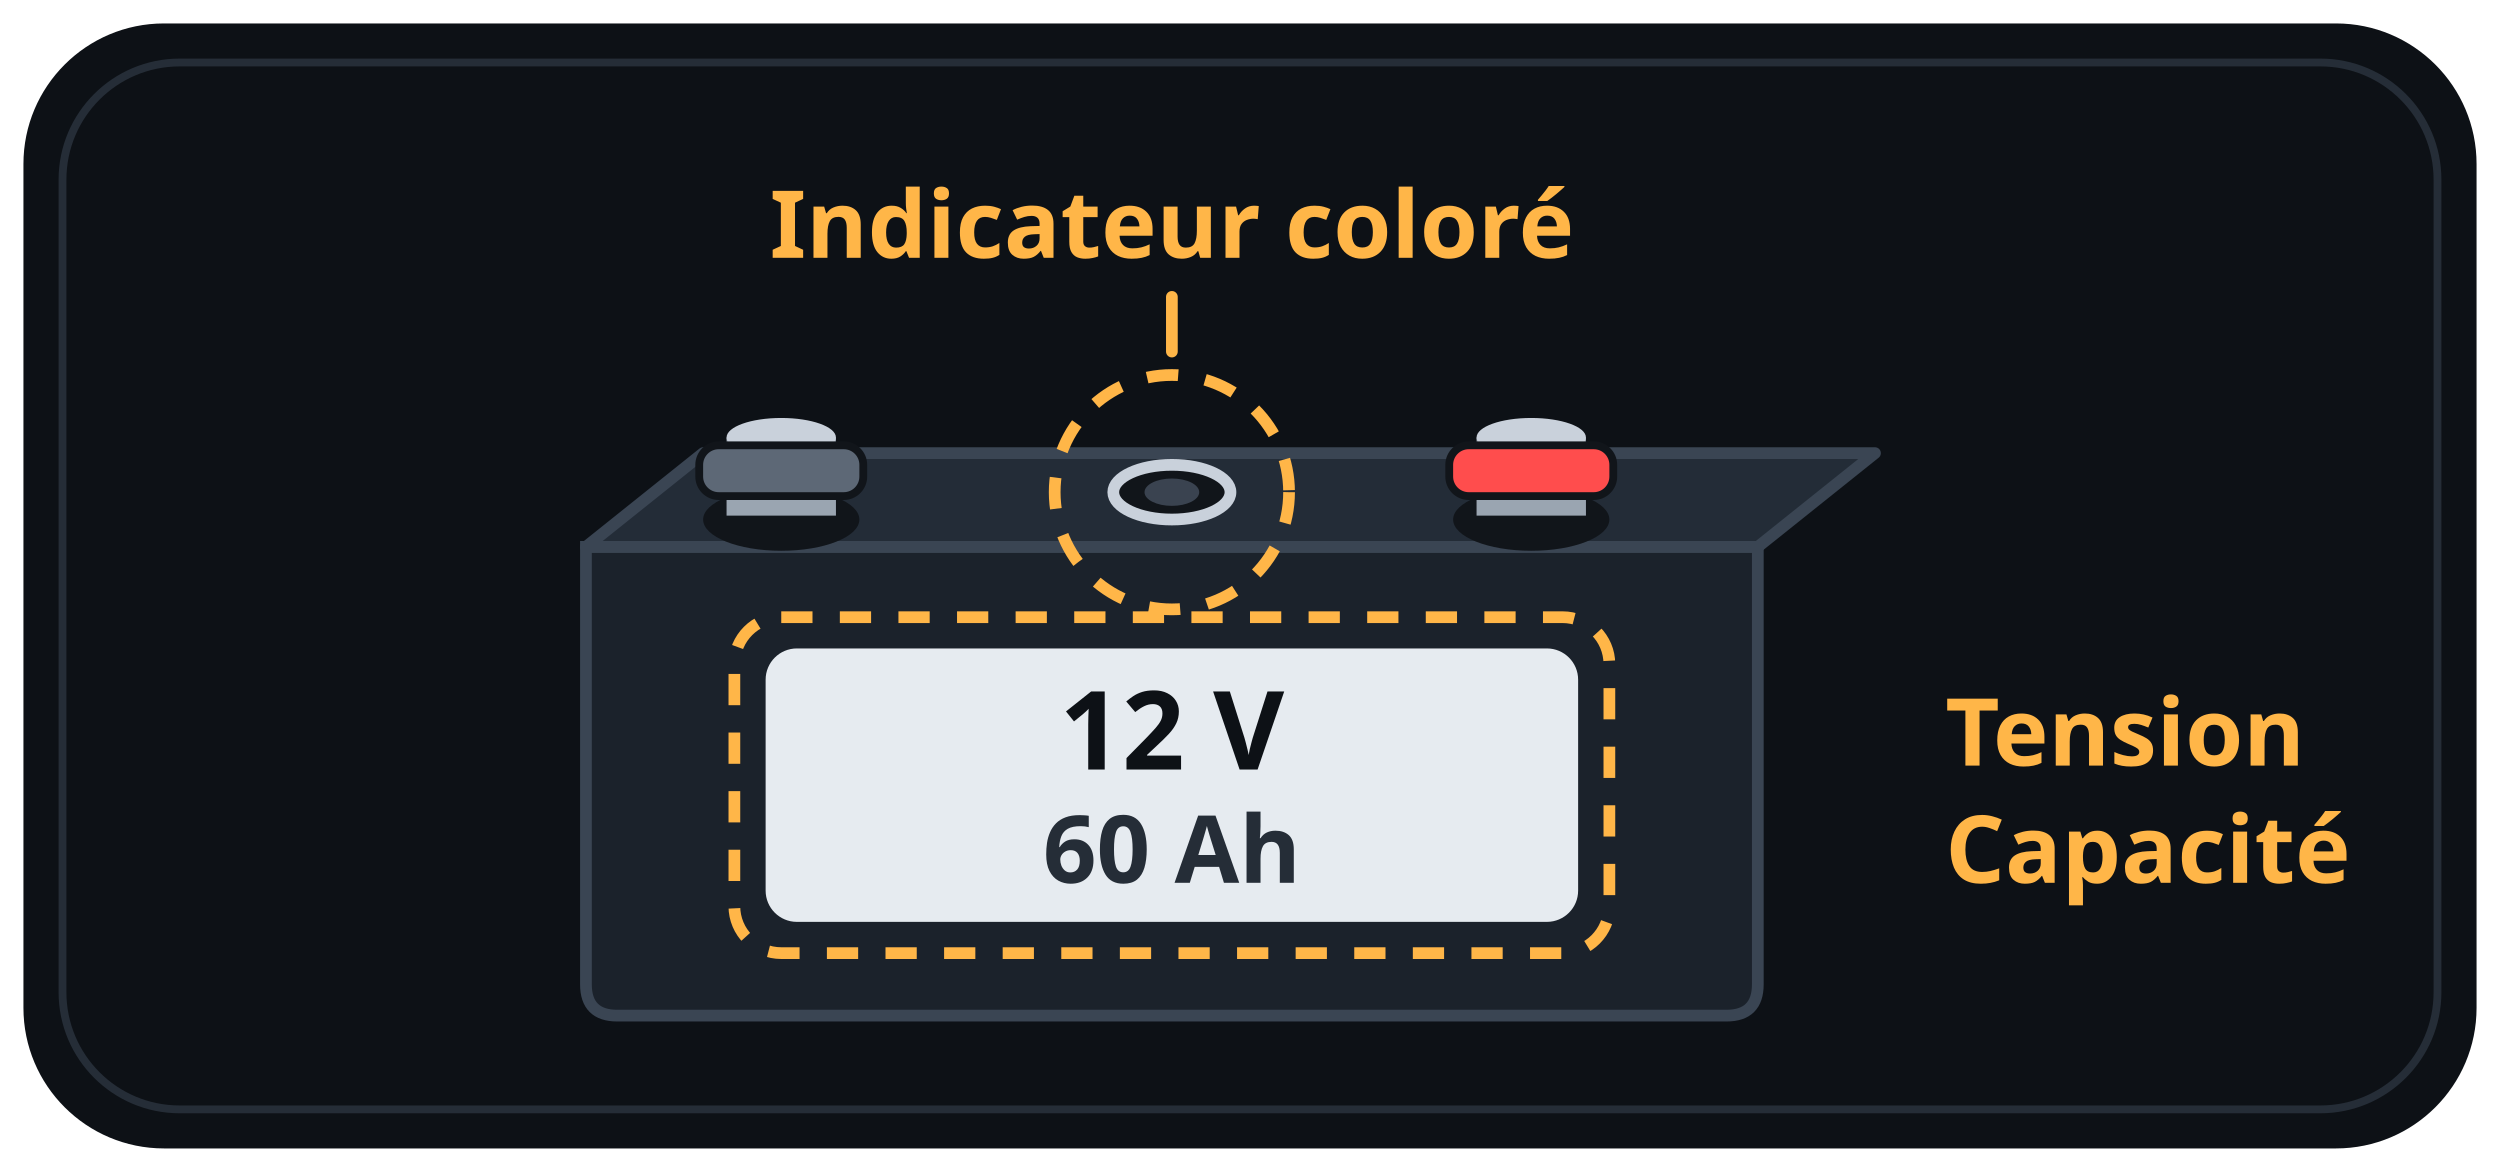
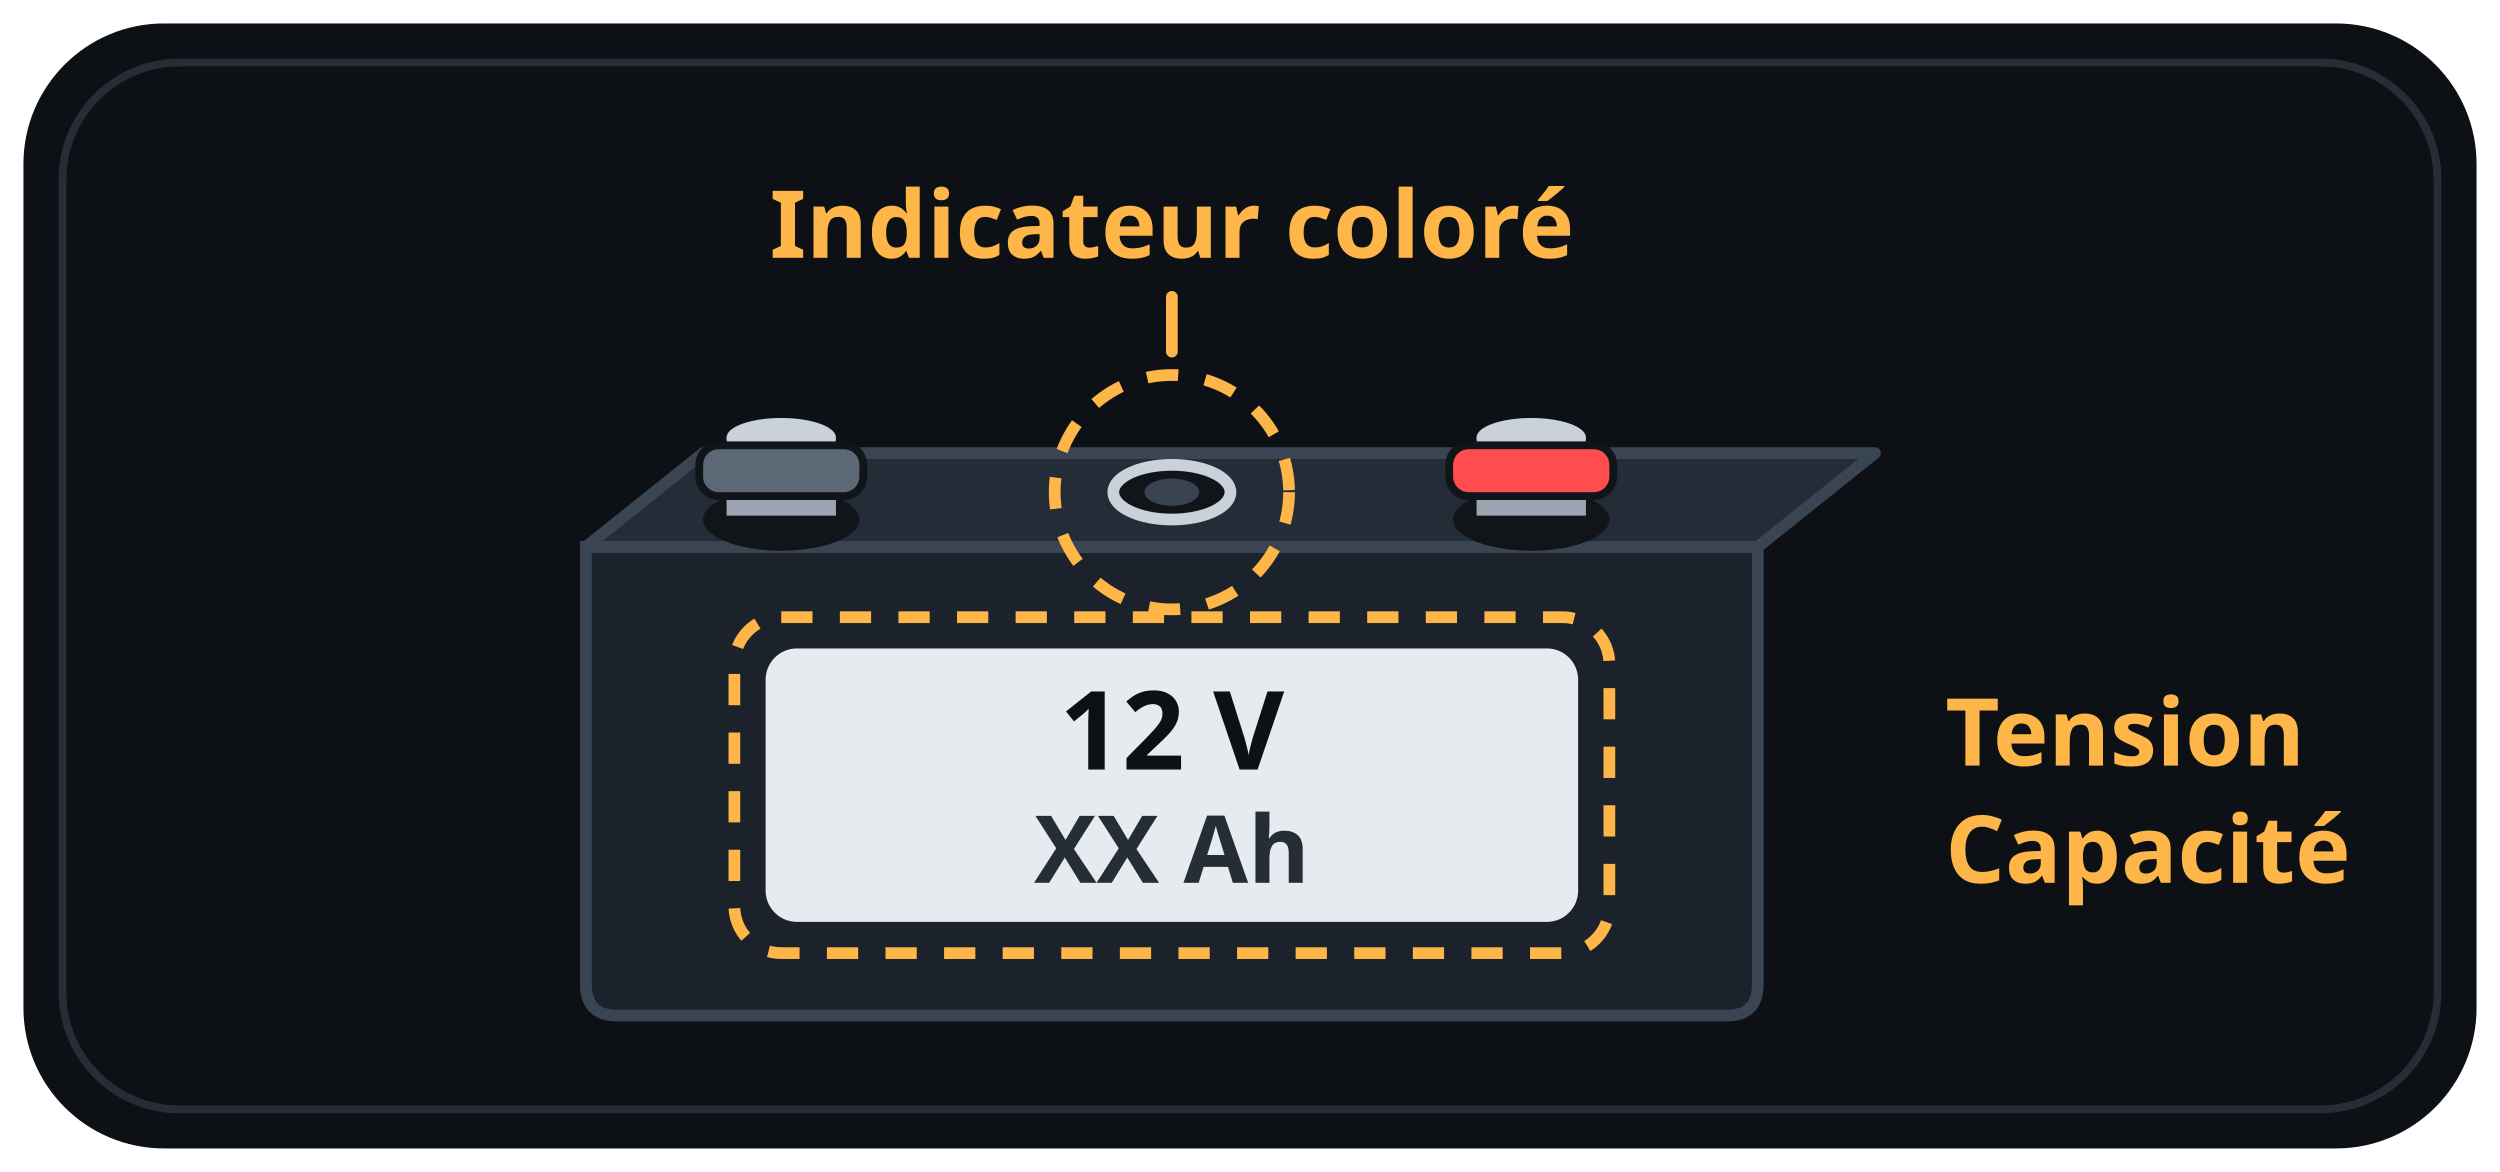
<svg xmlns="http://www.w3.org/2000/svg" viewBox="0 0 640 300">
  <rect x="6" y="6" width="628" height="288" rx="36" fill="#0d1116" />
  <rect x="16" y="16" width="608" height="268" rx="30" fill="none" stroke="#252d37" stroke-width="2" />
  <path d="M150 140 L450 140 L450 252 Q450 260 442 260 L158 260 Q150 260 150 252 Z" fill="#1b222b" stroke="#3a4553" stroke-width="3" />
  <path d="M150 140 L450 140 L480 116 L180 116 Z" fill="#232c37" stroke="#3a4553" stroke-width="3" stroke-linejoin="round" />
  <ellipse cx="200" cy="133" rx="20" ry="8" fill="#11151a" />
  <rect x="186" y="112" width="28" height="20" fill="#9aa5b1" />
  <ellipse cx="200" cy="112" rx="14" ry="5" fill="#c9d1db" />
  <rect x="179" y="114" width="42" height="13" rx="5" fill="#5d6876" stroke="#11151a" stroke-width="2" />
  <ellipse cx="392" cy="133" rx="20" ry="8" fill="#11151a" />
  <rect x="378" y="112" width="28" height="20" fill="#9aa5b1" />
  <ellipse cx="392" cy="112" rx="14" ry="5" fill="#c9d1db" />
  <rect x="371" y="114" width="42" height="13" rx="5" fill="#ff4d4d" stroke="#11151a" stroke-width="2" />
  <ellipse cx="300" cy="126" rx="15" ry="7" fill="#11151a" stroke="#c9d1db" stroke-width="3" />
  <ellipse cx="300" cy="126" rx="7" ry="3.5" fill="#3a4350" />
  <circle cx="300" cy="126" r="30" fill="none" stroke="#ffb648" stroke-width="3" stroke-dasharray="8 7" />
  <rect x="196" y="166" width="208" height="70" rx="8" fill="#e6ebf0" />
  <text x="300" y="197" text-anchor="middle" font-size="28" font-weight="800" fill="#0d1116" font-family="system-ui,sans-serif">12 V</text>
-   <text x="300" y="226" text-anchor="middle" font-size="24" font-weight="700" fill="#252d37" font-family="system-ui,sans-serif">60 Ah</text>
+   <text x="300" y="226" text-anchor="middle" font-size="24" font-weight="700" fill="#252d37" font-family="system-ui,sans-serif">XX Ah</text>
  <rect x="188" y="158" width="224" height="86" rx="12" fill="none" stroke="#ffb648" stroke-width="3" stroke-dasharray="8 7" />
  <text x="300" y="66" text-anchor="middle" font-size="24" font-weight="600" fill="#ffb648" font-family="system-ui,sans-serif">Indicateur coloré</text>
  <path d="M300 76 L300 90" stroke="#ffb648" stroke-width="3" stroke-linecap="round" />
  <text x="498" y="196" text-anchor="start" font-size="24" font-weight="600" fill="#ffb648" font-family="system-ui,sans-serif">Tension</text>
  <text x="498" y="226" text-anchor="start" font-size="24" font-weight="600" fill="#ffb648" font-family="system-ui,sans-serif">Capacité</text>
</svg>
